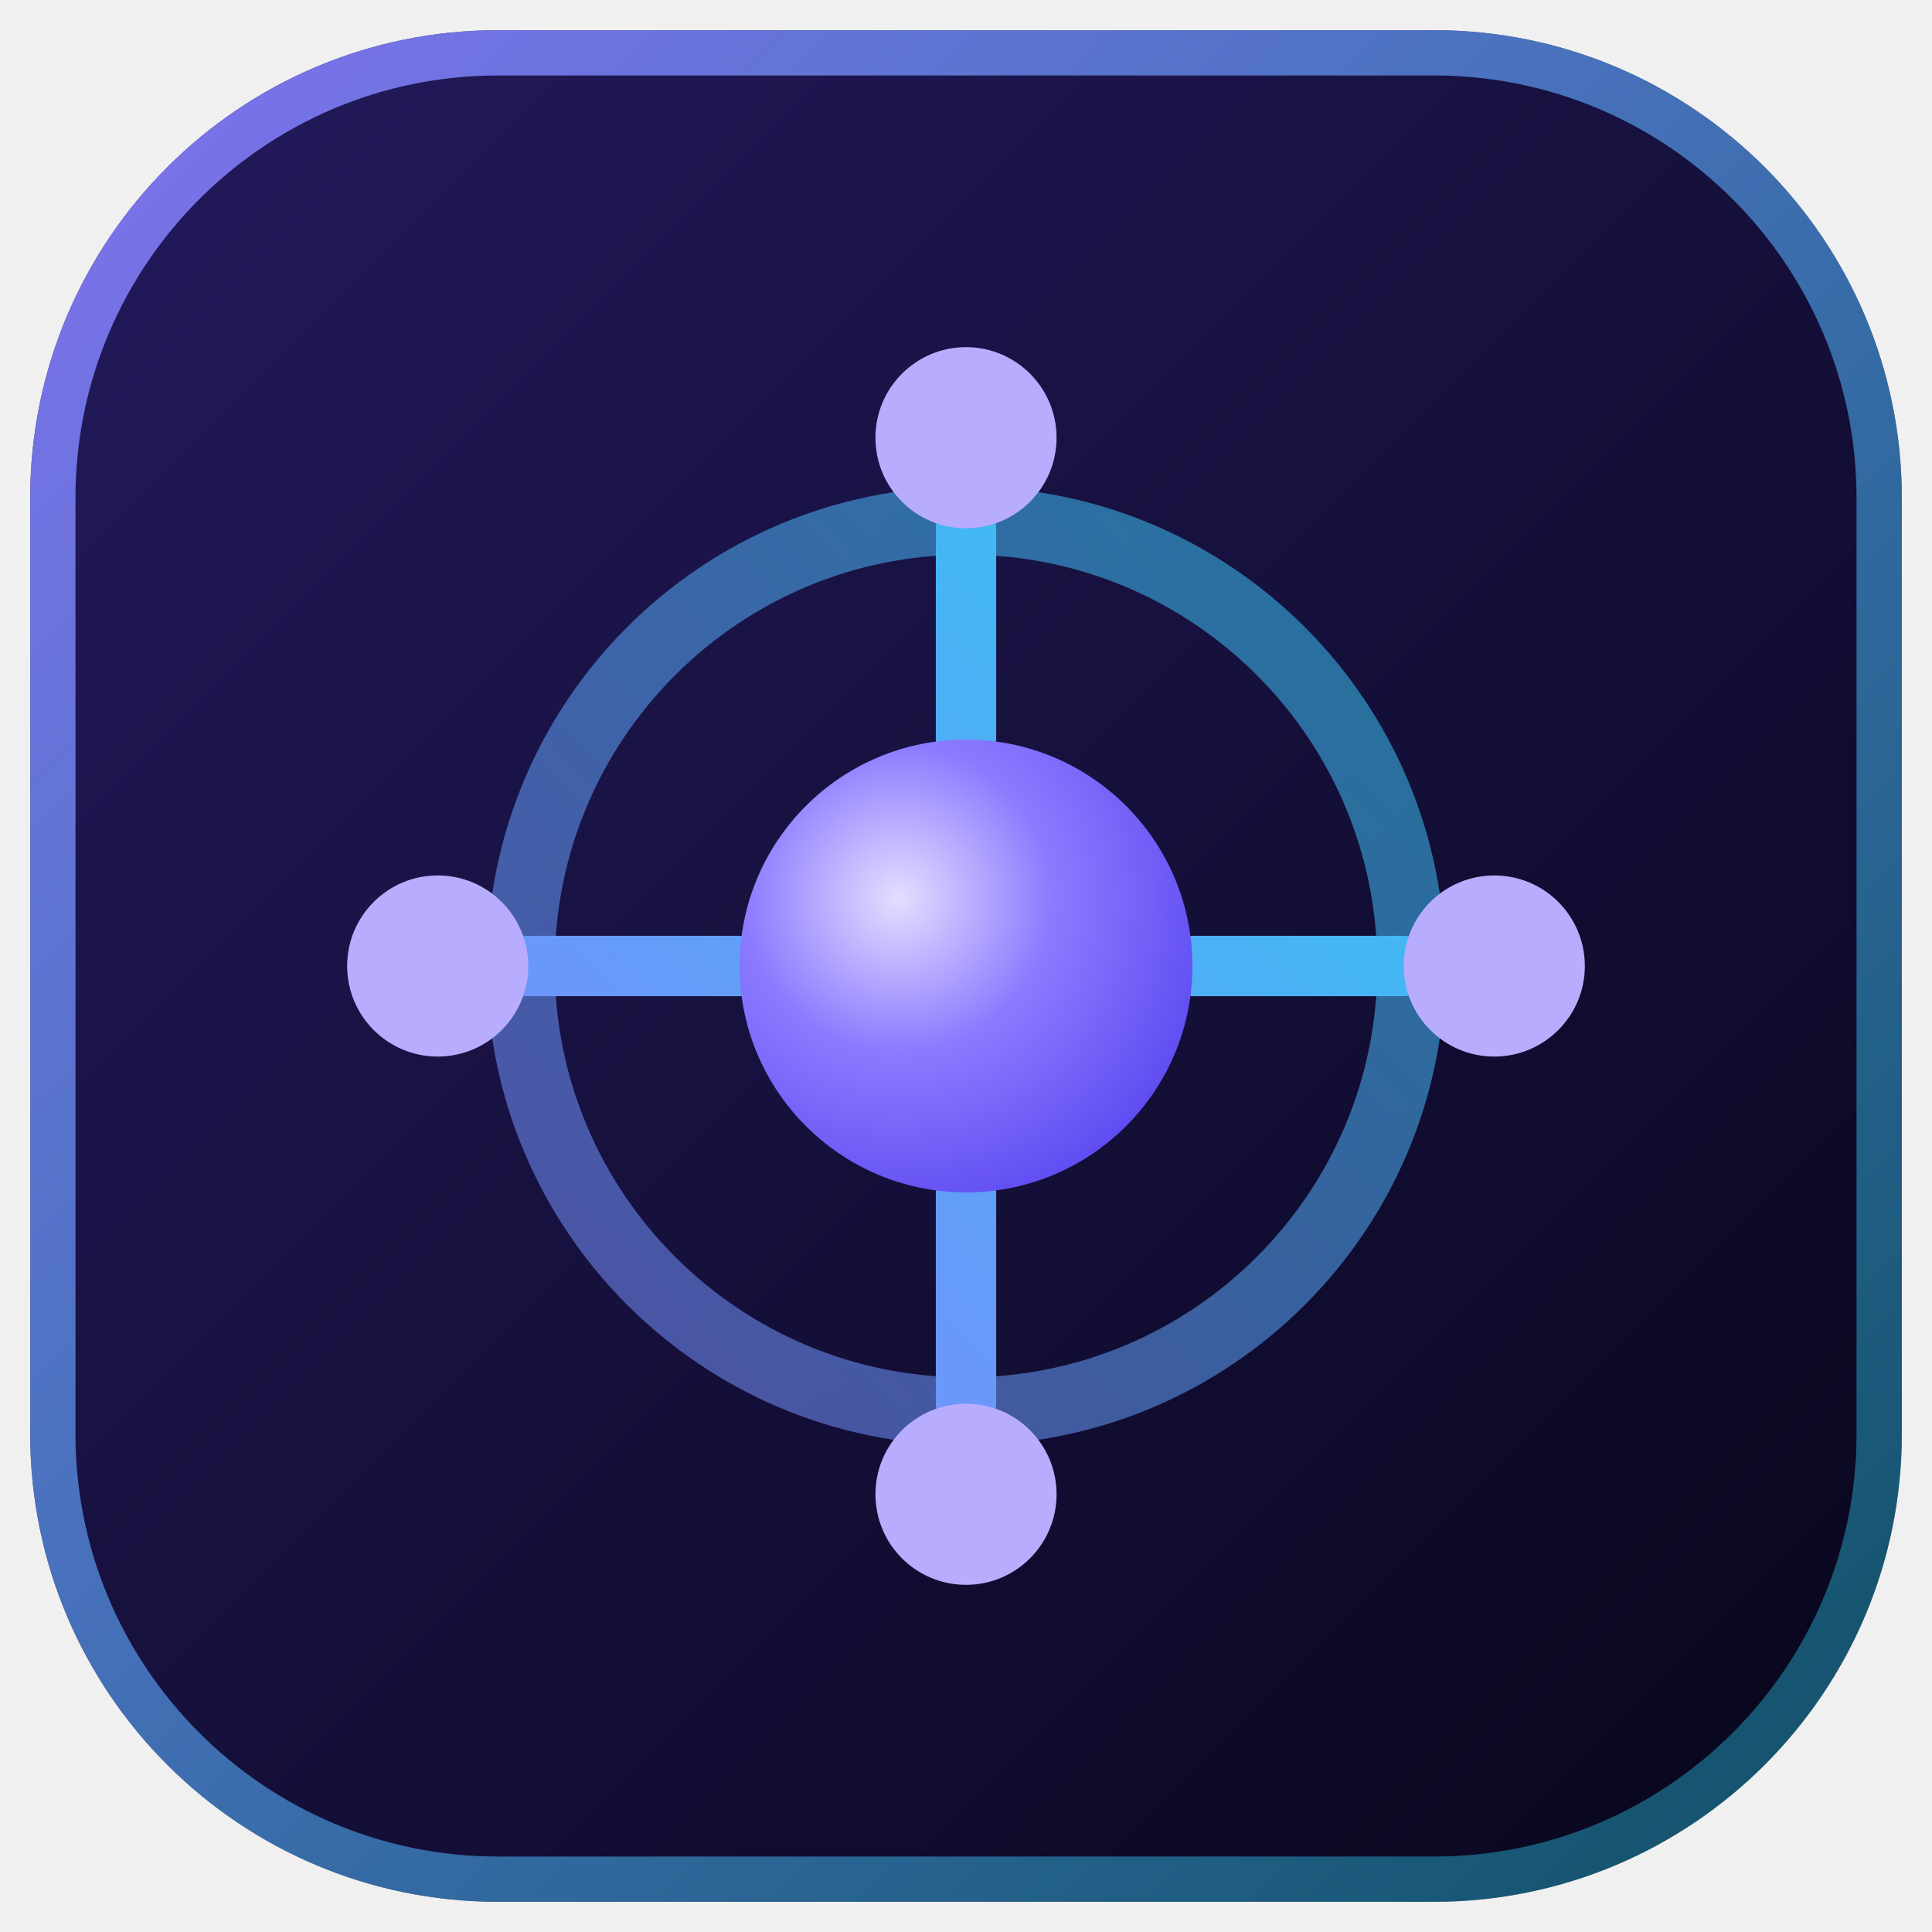
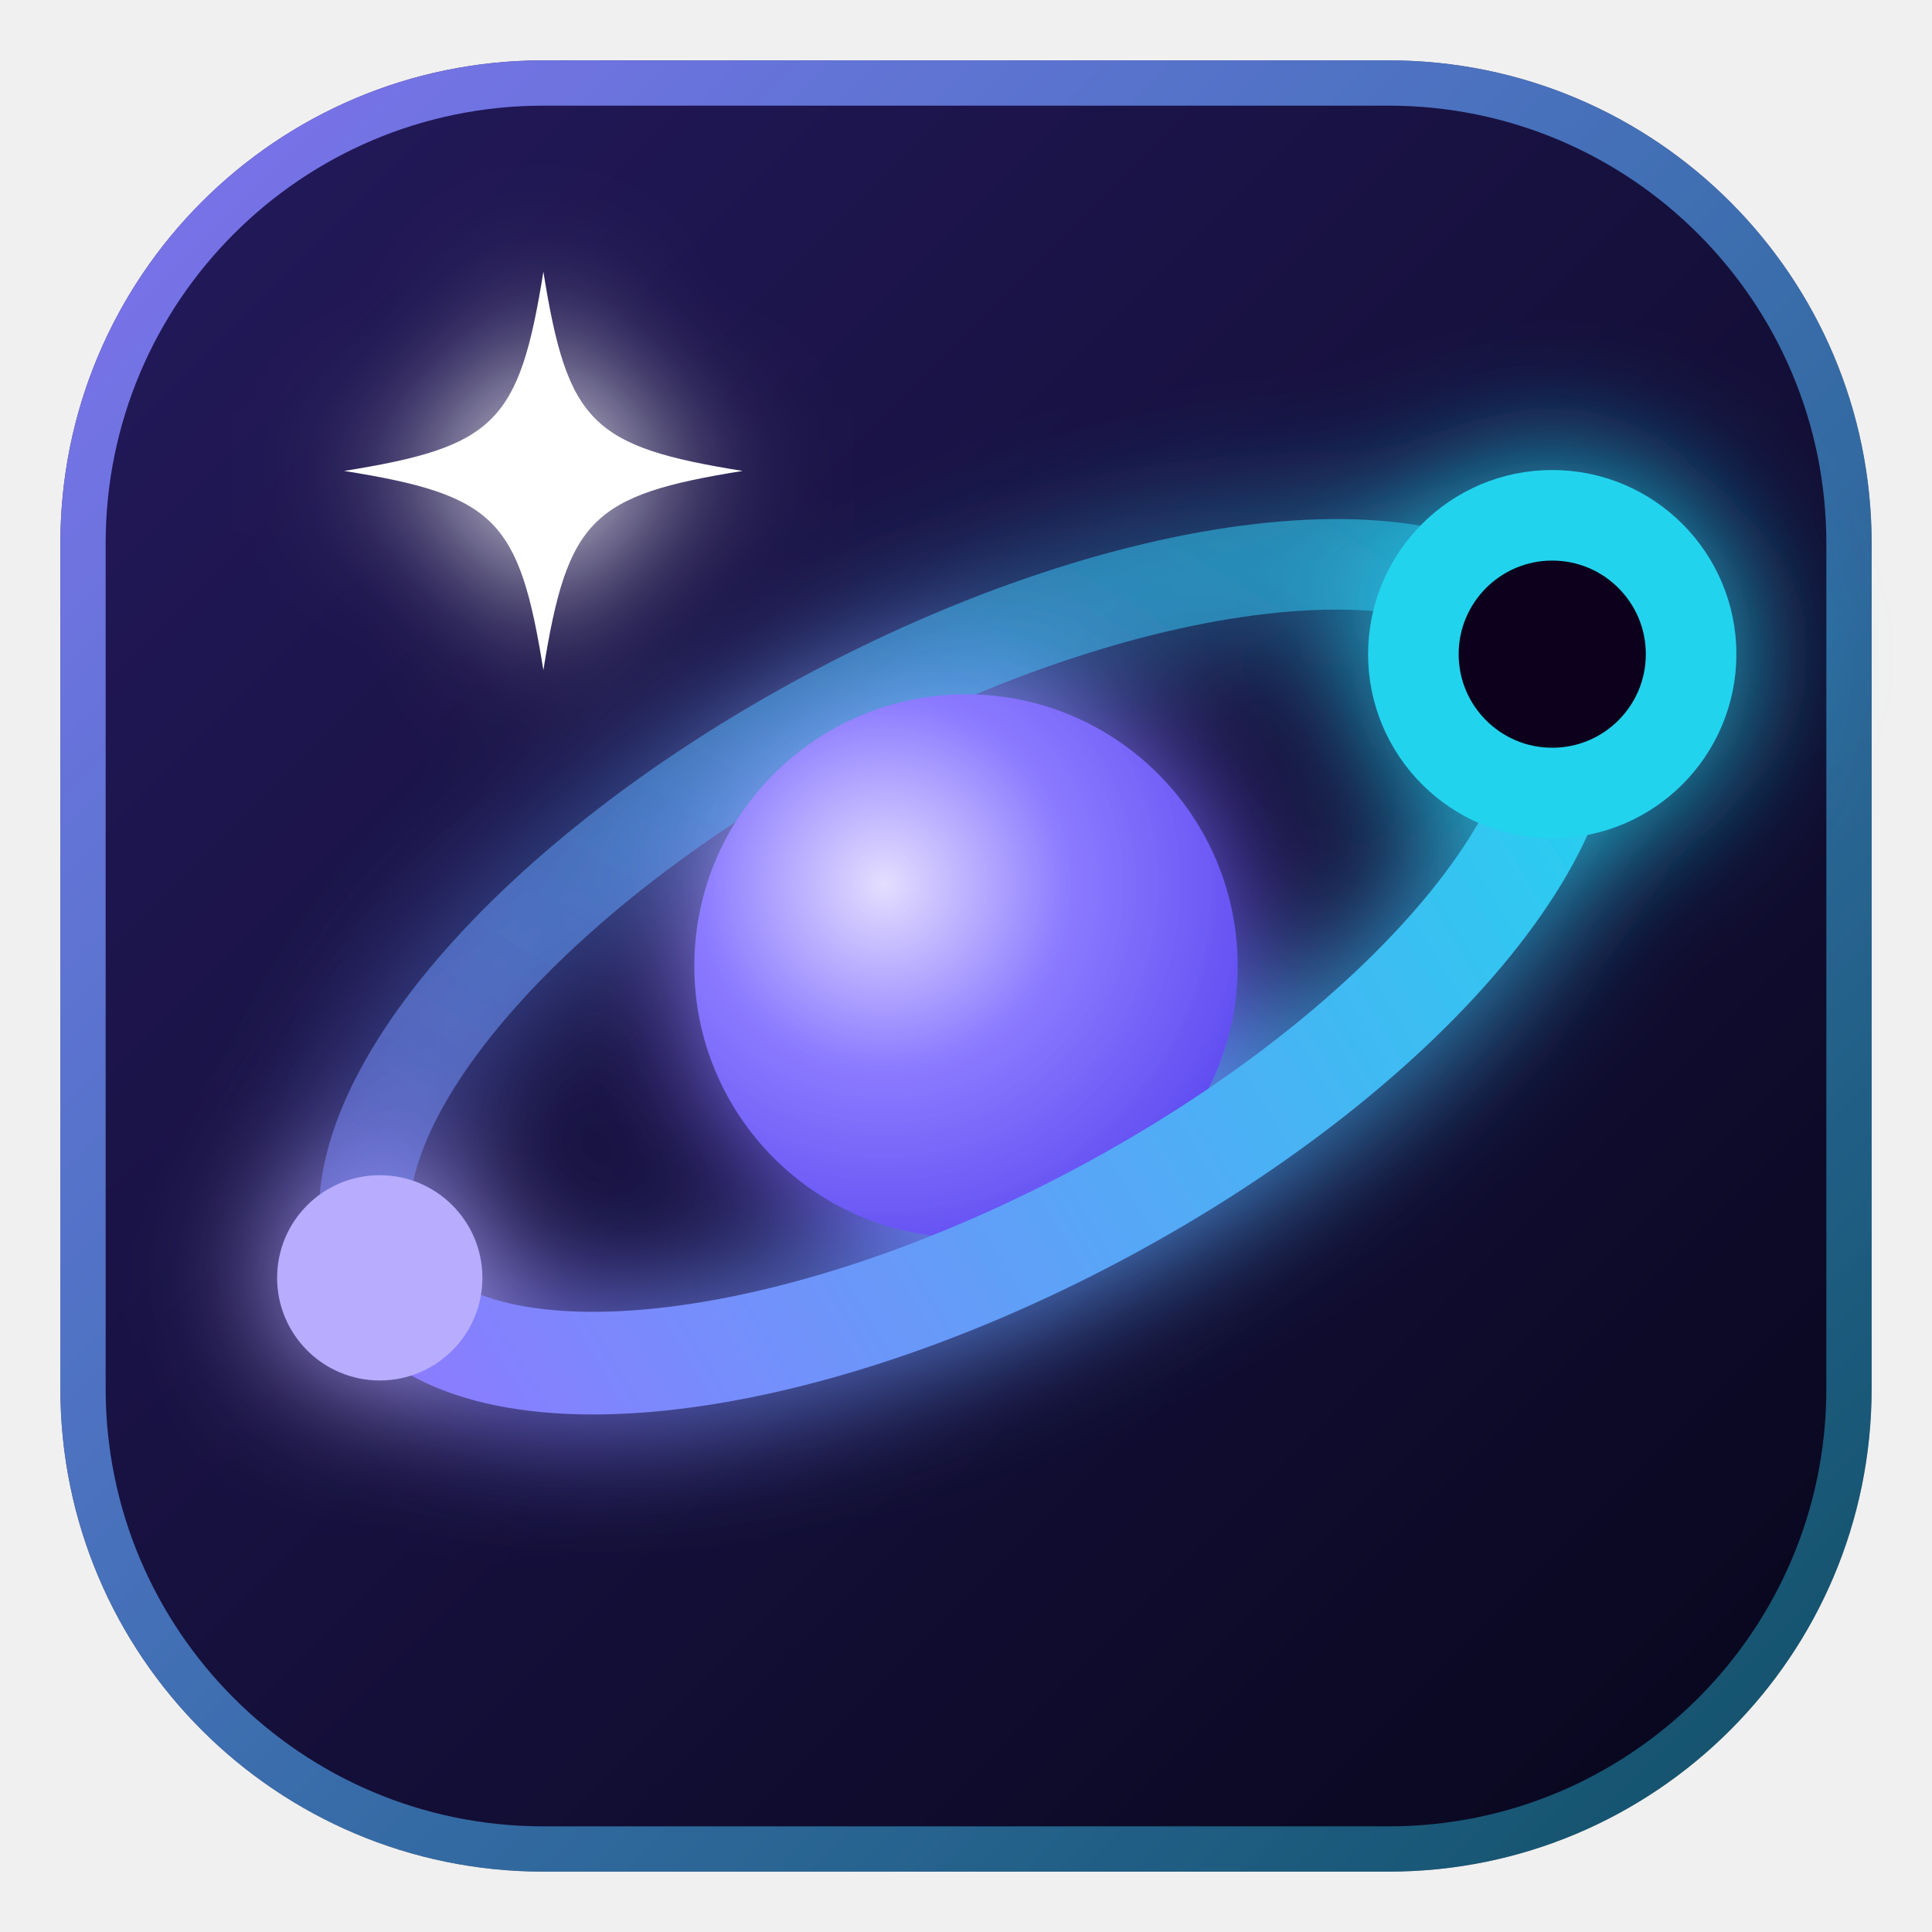
- <svg xmlns="http://www.w3.org/2000/svg" viewBox="0 0 512 512">
+ <svg xmlns="http://www.w3.org/2000/svg" viewBox="0 0 64 64">
  <defs>
    <linearGradient id="bg" x1="0" y1="0" x2="1" y2="1">
      <stop offset="0" stop-color="#241A5E" />
      <stop offset="1" stop-color="#07061A" />
    </linearGradient>
    <linearGradient id="edge" x1="0" y1="0" x2="1" y2="1">
      <stop offset="0" stop-color="#8C7BFF" stop-opacity=".9" />
      <stop offset="1" stop-color="#22D3EE" stop-opacity=".35" />
    </linearGradient>
-     <linearGradient id="link" gradientUnits="userSpaceOnUse" x1="96" y1="416" x2="416" y2="96">
+     <linearGradient id="link" gradientUnits="userSpaceOnUse" x1="12" y1="44" x2="52" y2="20">
      <stop offset="0" stop-color="#8C7BFF" />
      <stop offset="1" stop-color="#22D3EE" />
    </linearGradient>
    <radialGradient id="core" cx=".35" cy=".35" r=".75">
      <stop offset="0" stop-color="#E4DEFF" />
      <stop offset=".45" stop-color="#8C7BFF" />
      <stop offset="1" stop-color="#5B48F0" />
    </radialGradient>
+     <filter id="glow" x="-50%" y="-50%" width="200%" height="200%">
+       <feGaussianBlur stdDeviation="2.2" result="b" />
+       <feMerge>
+         <feMergeNode in="b" />
+         <feMergeNode in="SourceGraphic" />
+       </feMerge>
+     </filter>
  </defs>
-   <rect x="8" y="8" width="496" height="496" rx="124" fill="url(#bg)" />
-   <rect x="14" y="14" width="484" height="484" rx="118" fill="none" stroke="url(#edge)" stroke-width="12" />
-   <circle cx="256" cy="256" r="118" fill="none" stroke="url(#link)" stroke-width="18" stroke-opacity=".55" />
-   <g stroke="url(#link)" stroke-width="16" stroke-linecap="round">
-     <path d="M256 196V140M316 256h56M256 316v56M196 256h-56" />
+   <rect x="2" y="2" width="60" height="60" rx="16" fill="url(#bg)" />
+   <rect x="2.75" y="2.75" width="58.5" height="58.5" rx="15.25" fill="none" stroke="url(#edge)" stroke-width="1.5" />
+   <g filter="url(#glow)">
+     <ellipse cx="32" cy="32" rx="22" ry="9.5" transform="rotate(-28 32 32)" fill="none" stroke="url(#link)" stroke-width="3" stroke-opacity=".55" />
+     <circle cx="32" cy="32" r="9" fill="url(#core)" />
+     <path d="M51.42 21.67 A22 9.5 -28 0 1 12.58 42.33" fill="none" stroke="url(#link)" stroke-width="3.4" stroke-linecap="round" />
+     <circle cx="51.42" cy="21.67" r="4.6" fill="#07061A" stroke="#22D3EE" stroke-width="3" />
+     <circle cx="12.58" cy="42.33" r="3.4" fill="#B8ACFF" />
+     <path d="M18 9 C18.8 14 19.6 14.8 24.6 15.6 C19.6 16.4 18.8 17.2 18 22.2 C17.2 17.2 16.4 16.4 11.4 15.6 C16.4 14.8 17.2 14 18 9Z" fill="#FFFFFF" />
  </g>
-   <g fill="#B8ACFF">
-     <circle cx="256" cy="116" r="24" />
-     <circle cx="396" cy="256" r="24" />
-     <circle cx="256" cy="396" r="24" />
-     <circle cx="116" cy="256" r="24" />
-   </g>
-   <circle cx="256" cy="256" r="60" fill="url(#core)" />
</svg>
